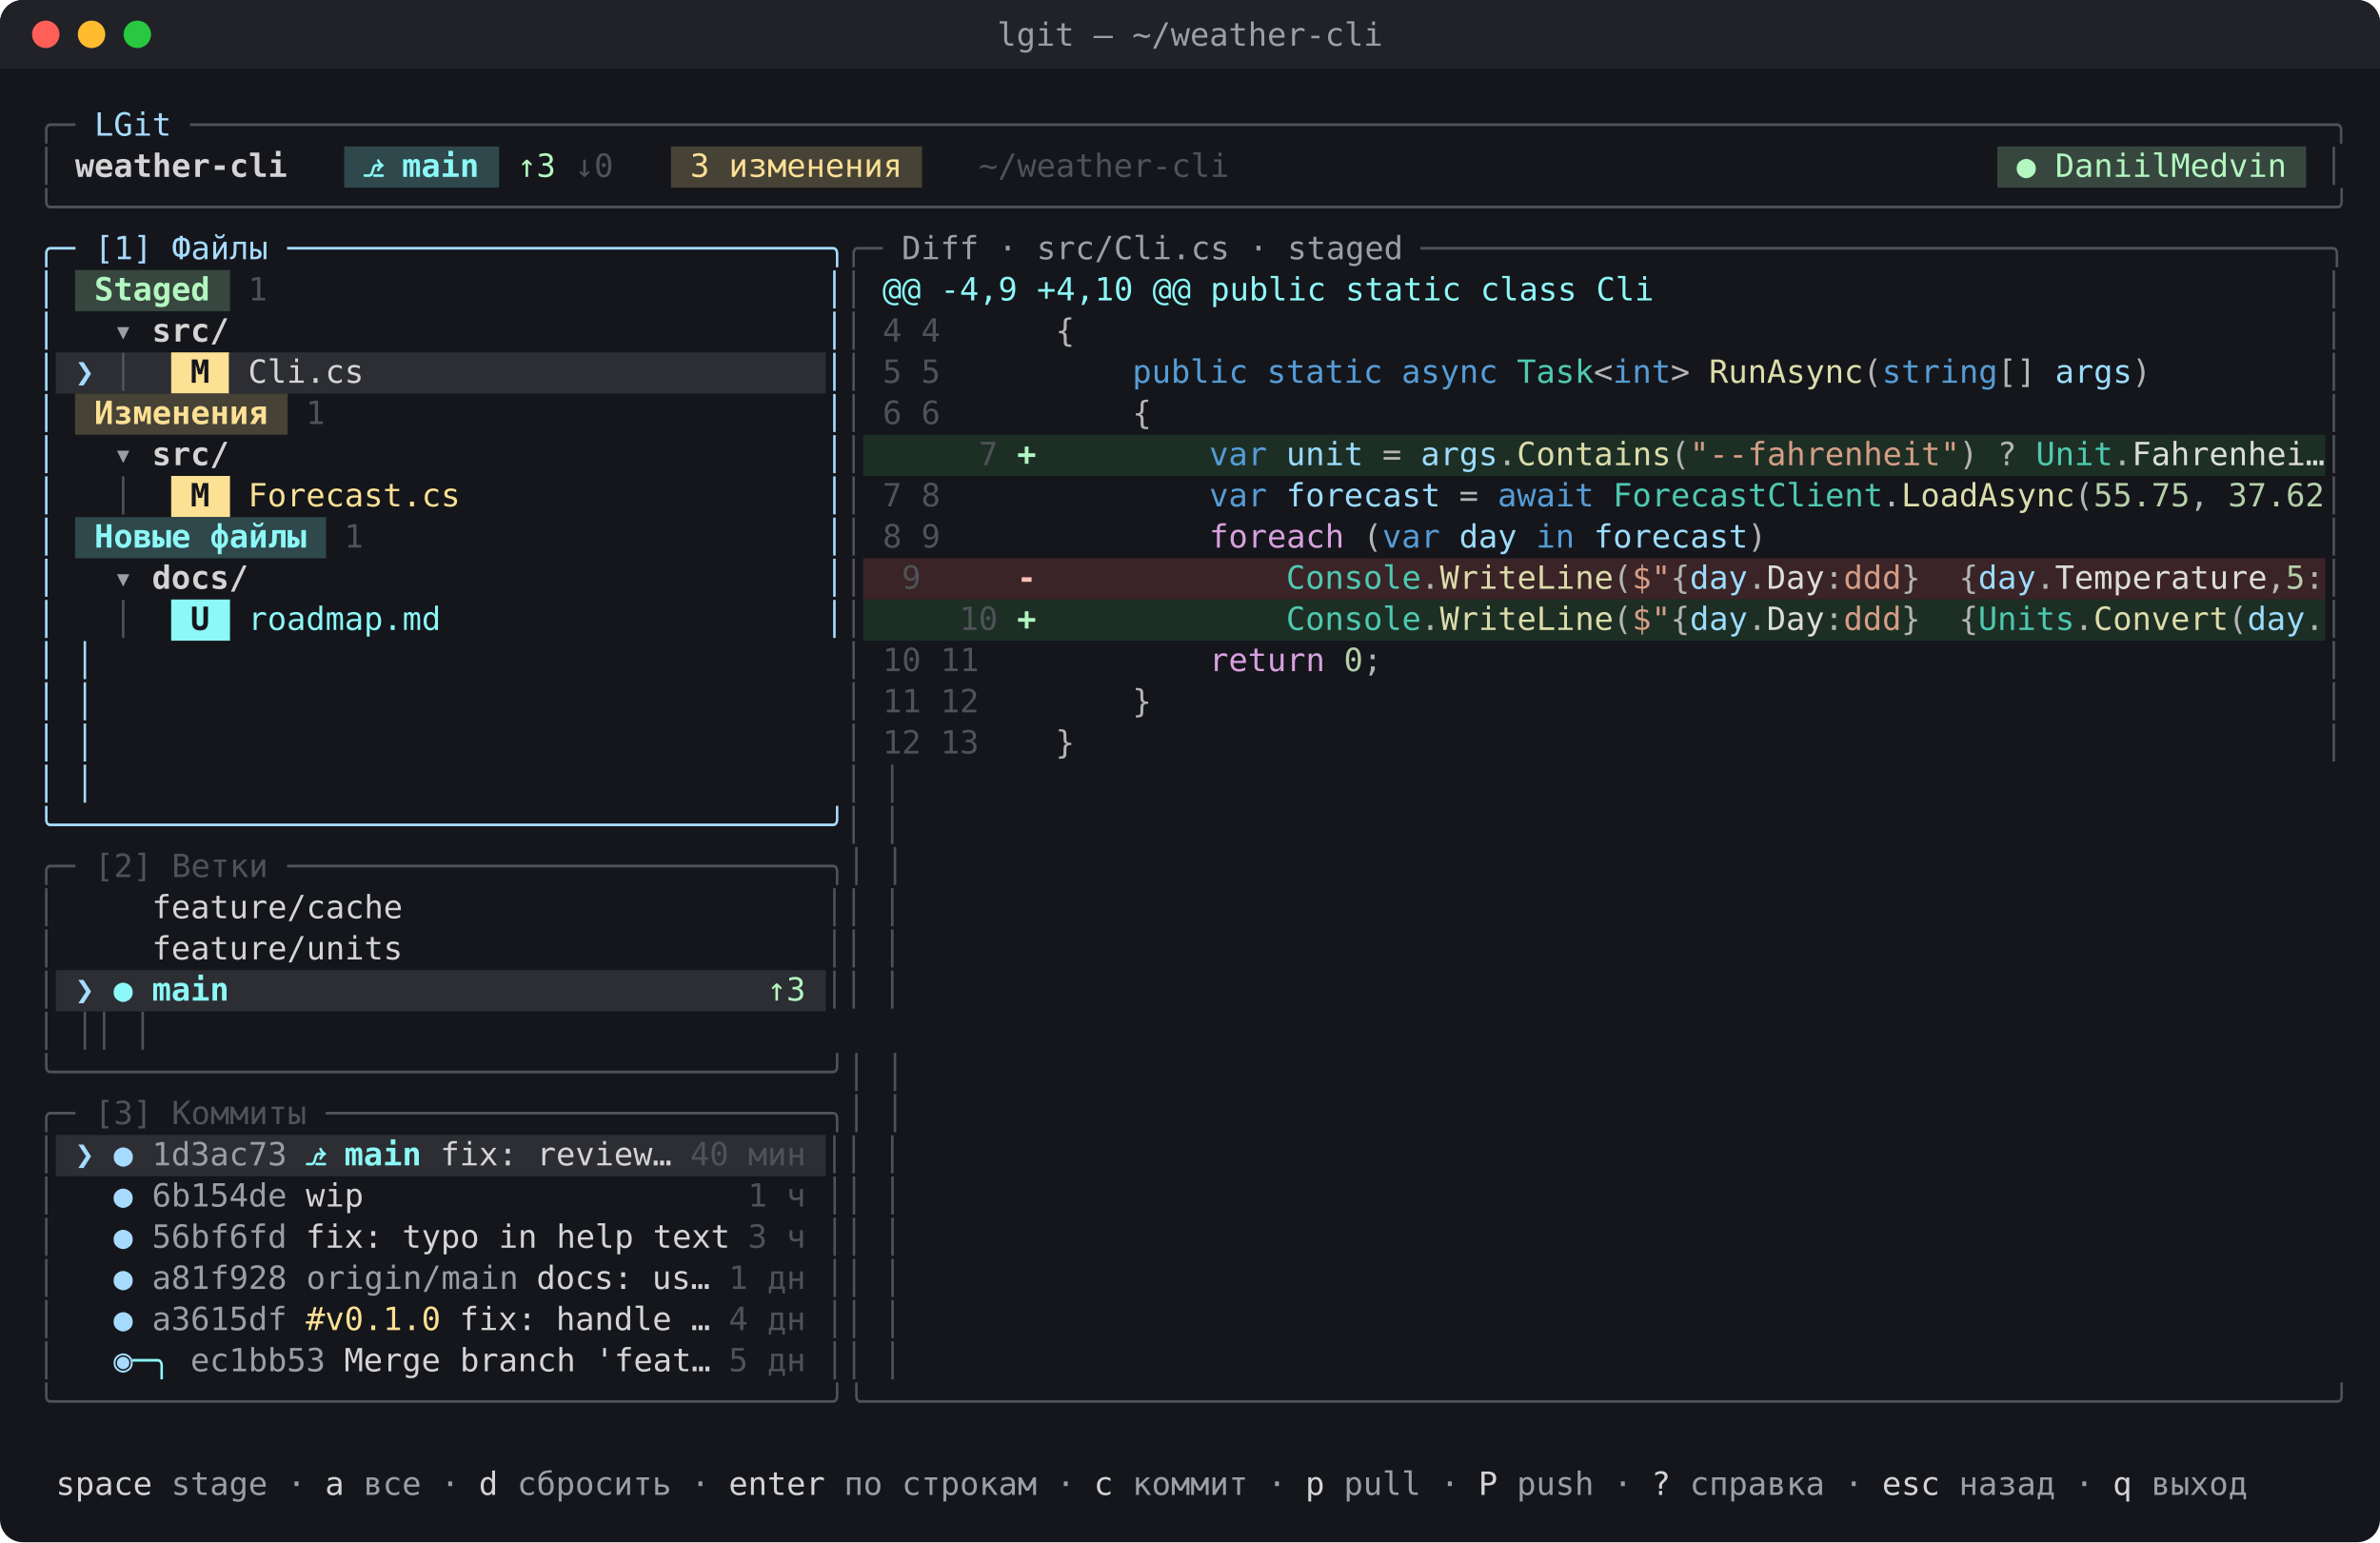
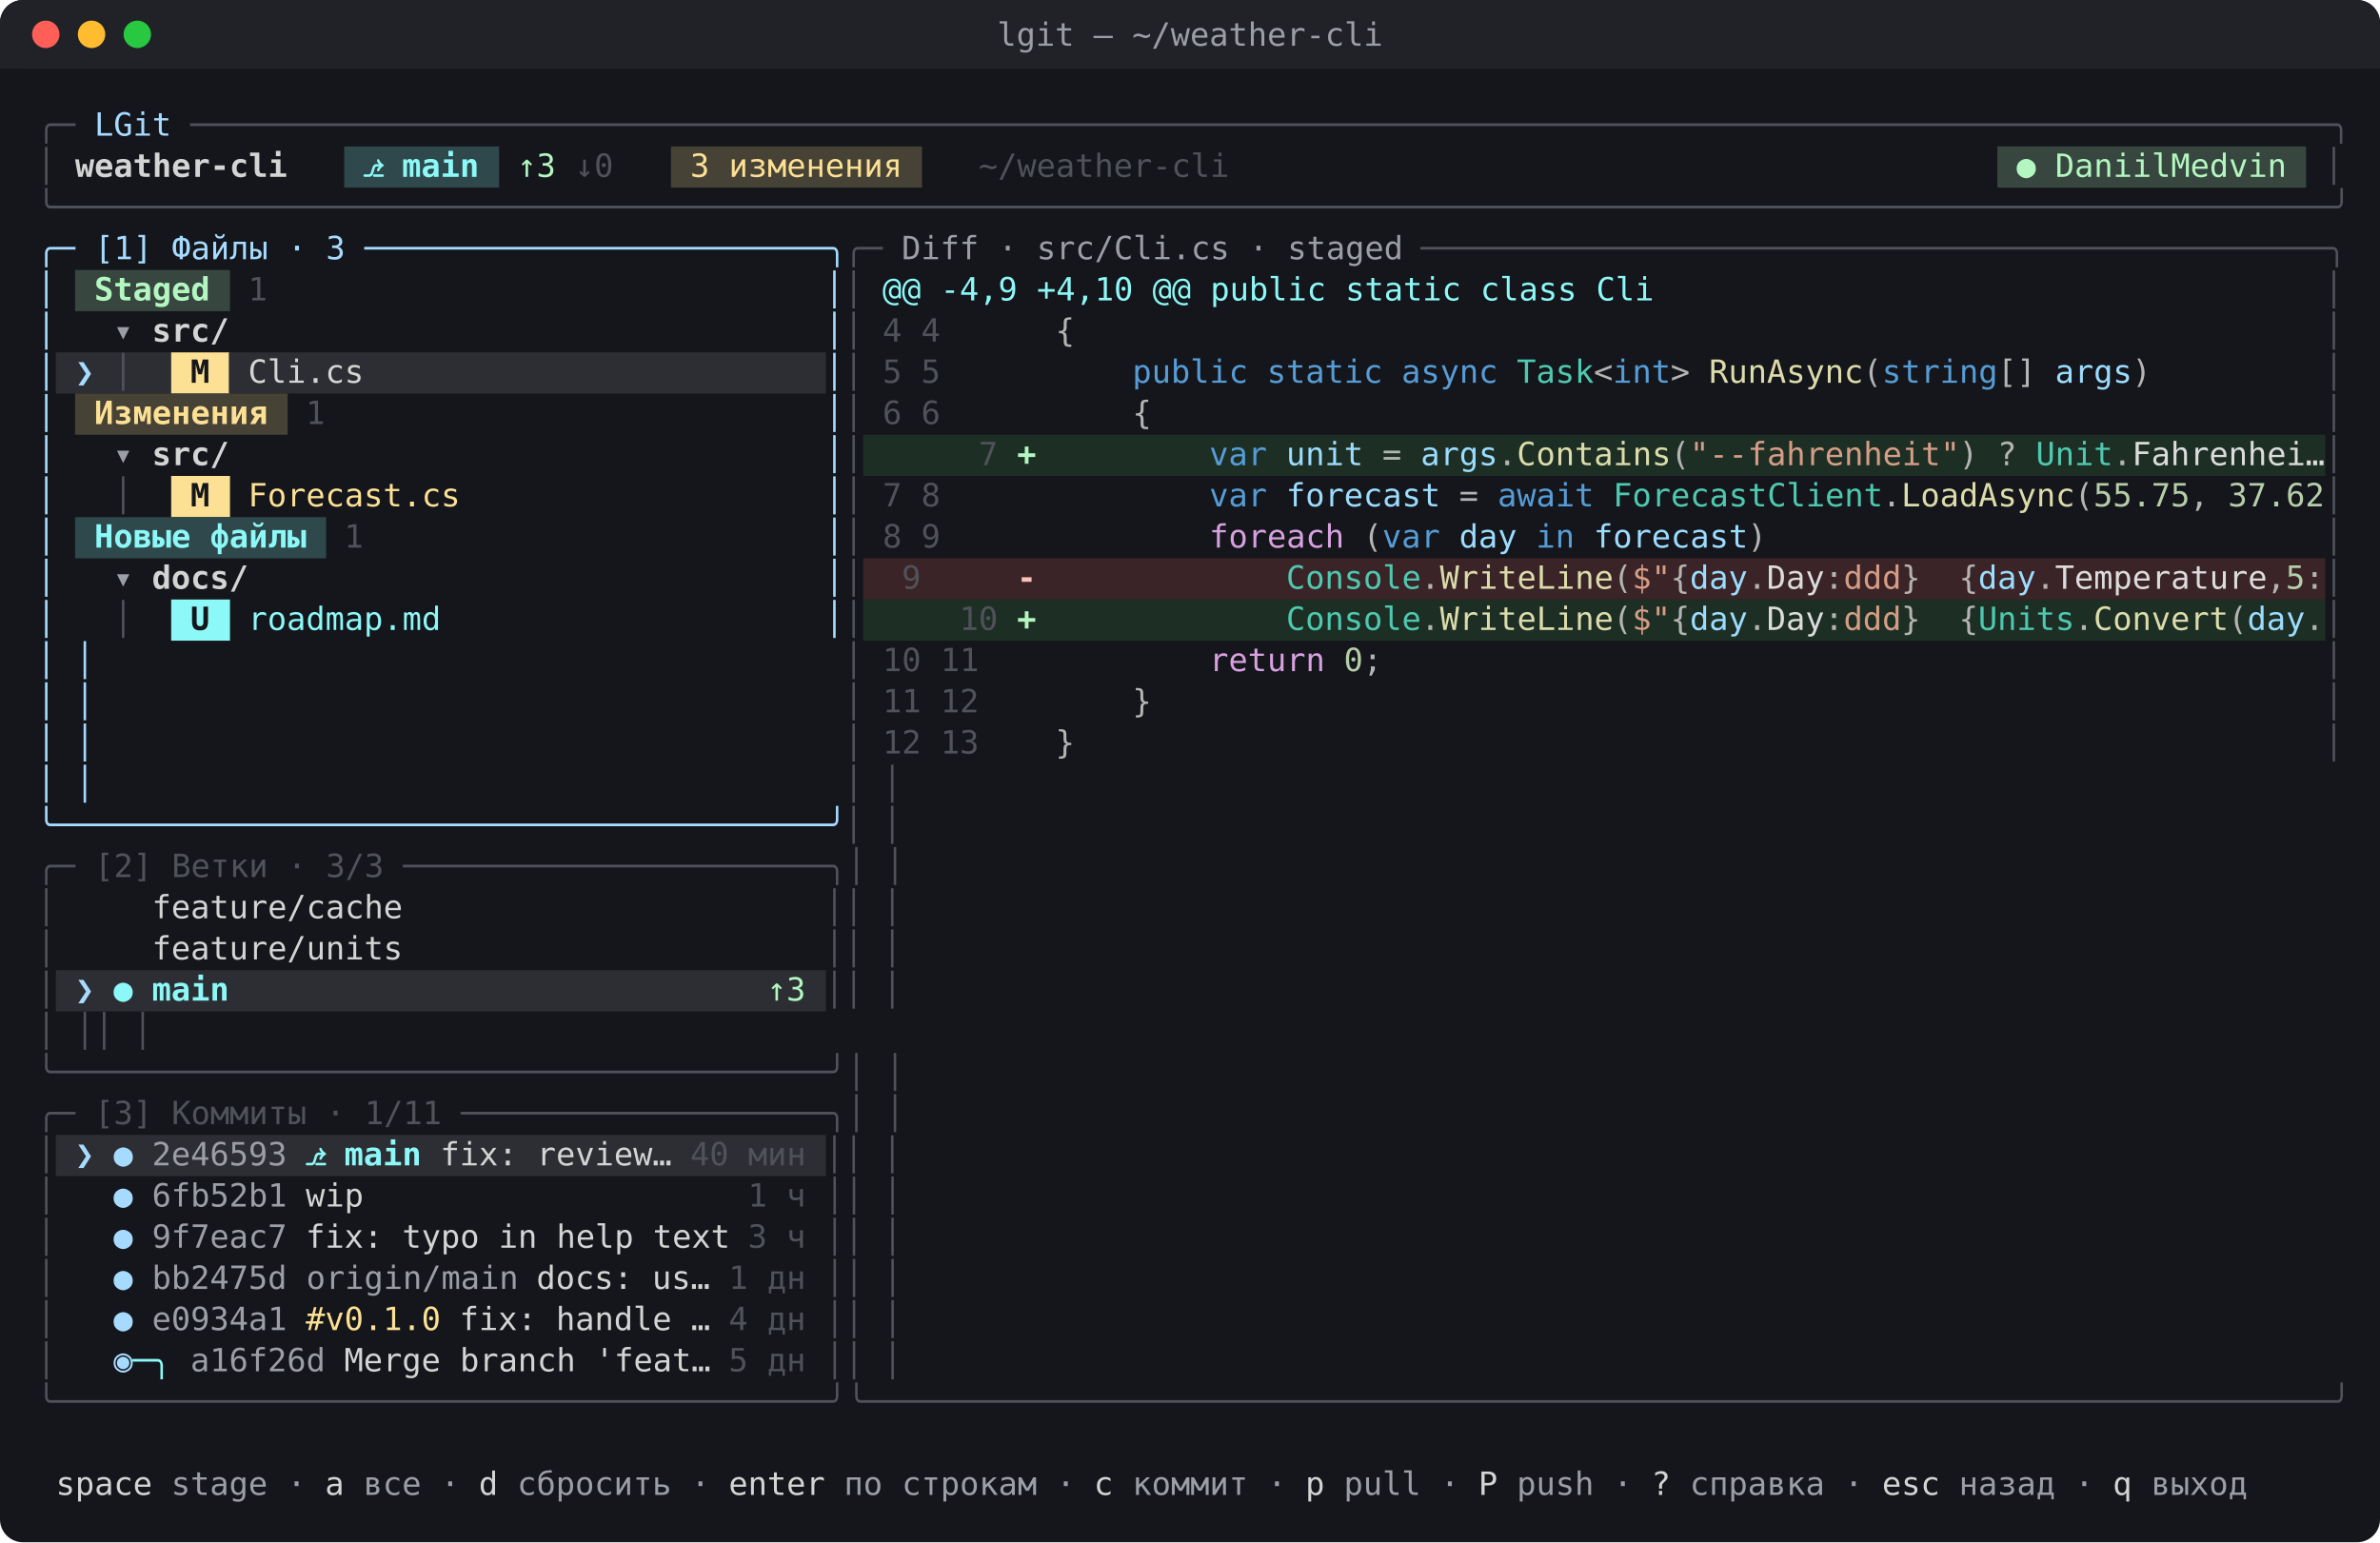
<svg xmlns="http://www.w3.org/2000/svg" width="1040" height="674" viewBox="0 0 1040 674">
  <style>text{font-family:"JetBrains Mono","Cascadia Mono","SF Mono",Menlo,Consolas,"DejaVu Sans Mono",monospace;font-size:14px;white-space:pre}</style>
  <rect width="100%" height="100%" rx="10" fill="#14161B" />
  <rect width="100%" height="30" rx="10" fill="#202227" />
  <rect y="20" width="100%" height="10" fill="#202227" />
  <circle cx="20" cy="15" r="6" fill="#FF5F57" />
  <circle cx="40" cy="15" r="6" fill="#FEBC2E" />
  <circle cx="60" cy="15" r="6" fill="#28C840" />
  <text x="520" y="20" fill="#9B9EA4" text-anchor="middle">lgit — ~/weather-cli</text>
  <text x="16.0" y="59.3" fill="#4F5258" textLength="16.8" lengthAdjust="spacingAndGlyphs">╭─</text>
  <text x="41.2" y="59.3" fill="#A6DBFF" textLength="33.6" lengthAdjust="spacingAndGlyphs">LGit</text>
  <text x="83.2" y="59.3" fill="#4F5258" textLength="940.8" lengthAdjust="spacingAndGlyphs">───────────────────────────────────────────────────────────────────────────────────────────────────────────────╮</text>
  <rect x="150.4" y="64" width="67.7" height="18" fill="#2E484B" />
  <rect x="293.2" y="64" width="109.7" height="18" fill="#474236" />
  <rect x="872.8" y="64" width="134.9" height="18" fill="#37473F" />
  <text x="16.0" y="77.3" fill="#4F5258" textLength="8.4" lengthAdjust="spacingAndGlyphs">│</text>
  <text x="32.8" y="77.3" fill="#D4D4D4" textLength="92.4" lengthAdjust="spacingAndGlyphs" font-weight="bold">weather-cli</text>
  <text x="158.8" y="77.3" fill="#8CF8F7" textLength="50.4" lengthAdjust="spacingAndGlyphs" font-weight="bold">⎇ main</text>
  <text x="226.0" y="77.3" fill="#B3F6C0" textLength="16.8" lengthAdjust="spacingAndGlyphs">↑3</text>
  <text x="251.2" y="77.3" fill="#4F5258" textLength="16.8" lengthAdjust="spacingAndGlyphs">↓0</text>
  <text x="301.6" y="77.3" fill="#FCE094" textLength="92.4" lengthAdjust="spacingAndGlyphs">3 изменения</text>
  <text x="427.6" y="77.3" fill="#4F5258" textLength="109.2" lengthAdjust="spacingAndGlyphs">~/weather-cli</text>
  <text x="881.2" y="77.3" fill="#B3F6C0" textLength="117.6" lengthAdjust="spacingAndGlyphs">● DaniilMedvin</text>
  <text x="1015.6" y="77.3" fill="#4F5258" textLength="8.4" lengthAdjust="spacingAndGlyphs">│</text>
  <text x="16.0" y="95.3" fill="#4F5258" textLength="1008.0" lengthAdjust="spacingAndGlyphs">╰──────────────────────────────────────────────────────────────────────────────────────────────────────────────────────╯</text>
-   <text x="16.0" y="113.3" fill="#A6DBFF" textLength="352.8" lengthAdjust="spacingAndGlyphs">╭─ [1] Файлы ────────────────────────────╮</text>
+   <text x="16.0" y="113.3" fill="#A6DBFF" textLength="352.8" lengthAdjust="spacingAndGlyphs">╭─ [1] Файлы · 3 ────────────────────────╮</text>
  <text x="368.8" y="113.3" fill="#4F5258" textLength="16.8" lengthAdjust="spacingAndGlyphs">╭─</text>
  <text x="394.0" y="113.3" fill="#9B9EA4" textLength="218.4" lengthAdjust="spacingAndGlyphs">Diff · src/Cli.cs · staged</text>
  <text x="620.8" y="113.3" fill="#4F5258" textLength="403.2" lengthAdjust="spacingAndGlyphs">───────────────────────────────────────────────╮</text>
  <rect x="32.8" y="118" width="67.7" height="18" fill="#37473F" />
  <text x="16.0" y="131.3" fill="#A6DBFF" textLength="8.4" lengthAdjust="spacingAndGlyphs">│</text>
  <text x="41.2" y="131.3" fill="#B3F6C0" textLength="50.4" lengthAdjust="spacingAndGlyphs" font-weight="bold">Staged</text>
  <text x="108.4" y="131.3" fill="#4F5258" textLength="8.4" lengthAdjust="spacingAndGlyphs">1</text>
  <text x="360.4" y="131.3" fill="#A6DBFF" textLength="8.4" lengthAdjust="spacingAndGlyphs">│</text>
  <text x="368.8" y="131.3" fill="#4F5258" textLength="8.4" lengthAdjust="spacingAndGlyphs">│</text>
  <text x="385.6" y="131.3" fill="#8CF8F7" textLength="336.0" lengthAdjust="spacingAndGlyphs">@@ -4,9 +4,10 @@ public static class Cli</text>
  <text x="1015.6" y="131.3" fill="#4F5258" textLength="8.4" lengthAdjust="spacingAndGlyphs">│</text>
  <text x="16.0" y="149.3" fill="#A6DBFF" textLength="8.4" lengthAdjust="spacingAndGlyphs">│</text>
  <text x="49.6" y="149.3" fill="#9B9EA4" textLength="8.4" lengthAdjust="spacingAndGlyphs">▾</text>
  <text x="66.4" y="149.3" fill="#D4D4D4" textLength="33.6" lengthAdjust="spacingAndGlyphs" font-weight="bold">src/</text>
  <text x="360.4" y="149.3" fill="#A6DBFF" textLength="8.4" lengthAdjust="spacingAndGlyphs">│</text>
  <text x="368.8" y="149.3" fill="#4F5258" textLength="67.2" lengthAdjust="spacingAndGlyphs">│  4   4</text>
  <text x="461.2" y="149.3" fill="#B4B4B4" textLength="8.4" lengthAdjust="spacingAndGlyphs">{</text>
  <text x="1015.6" y="149.3" fill="#4F5258" textLength="8.4" lengthAdjust="spacingAndGlyphs">│</text>
  <rect x="24.4" y="154" width="50.9" height="18" fill="#2C2E33" />
  <rect x="74.8" y="154" width="25.7" height="18" fill="#FCE094" />
  <rect x="100.0" y="154" width="260.9" height="18" fill="#2C2E33" />
  <text x="16.0" y="167.3" fill="#A6DBFF" textLength="8.4" lengthAdjust="spacingAndGlyphs">│</text>
  <text x="32.8" y="167.3" fill="#A6DBFF" textLength="8.4" lengthAdjust="spacingAndGlyphs" font-weight="bold">❯</text>
  <text x="49.6" y="167.3" fill="#4F5258" textLength="8.4" lengthAdjust="spacingAndGlyphs">│</text>
  <text x="83.2" y="167.3" fill="#14161B" textLength="8.4" lengthAdjust="spacingAndGlyphs" font-weight="bold">M</text>
  <text x="108.4" y="167.3" fill="#D4D4D4" textLength="50.4" lengthAdjust="spacingAndGlyphs">Cli.cs</text>
  <text x="360.4" y="167.3" fill="#A6DBFF" textLength="8.4" lengthAdjust="spacingAndGlyphs">│</text>
  <text x="368.8" y="167.3" fill="#4F5258" textLength="67.2" lengthAdjust="spacingAndGlyphs">│  5   5</text>
  <text x="494.8" y="167.3" fill="#569CD6" textLength="50.4" lengthAdjust="spacingAndGlyphs">public</text>
  <text x="553.6" y="167.3" fill="#569CD6" textLength="50.4" lengthAdjust="spacingAndGlyphs">static</text>
  <text x="612.4" y="167.3" fill="#569CD6" textLength="42.0" lengthAdjust="spacingAndGlyphs">async</text>
  <text x="662.8" y="167.3" fill="#4EC9B0" textLength="33.6" lengthAdjust="spacingAndGlyphs">Task</text>
  <text x="696.4" y="167.3" fill="#B4B4B4" textLength="8.4" lengthAdjust="spacingAndGlyphs">&lt;</text>
  <text x="704.8" y="167.3" fill="#569CD6" textLength="25.2" lengthAdjust="spacingAndGlyphs">int</text>
  <text x="730.0" y="167.3" fill="#B4B4B4" textLength="8.4" lengthAdjust="spacingAndGlyphs">&gt;</text>
  <text x="746.8" y="167.3" fill="#DCDCAA" textLength="67.2" lengthAdjust="spacingAndGlyphs">RunAsync</text>
  <text x="814.0" y="167.3" fill="#B4B4B4" textLength="8.4" lengthAdjust="spacingAndGlyphs">(</text>
  <text x="822.4" y="167.3" fill="#569CD6" textLength="50.4" lengthAdjust="spacingAndGlyphs">string</text>
  <text x="872.8" y="167.3" fill="#B4B4B4" textLength="16.8" lengthAdjust="spacingAndGlyphs">[]</text>
  <text x="898.0" y="167.3" fill="#9CDCFE" textLength="33.6" lengthAdjust="spacingAndGlyphs">args</text>
  <text x="931.6" y="167.3" fill="#B4B4B4" textLength="8.4" lengthAdjust="spacingAndGlyphs">)</text>
  <text x="1015.6" y="167.3" fill="#4F5258" textLength="8.4" lengthAdjust="spacingAndGlyphs">│</text>
  <rect x="32.8" y="172" width="92.9" height="18" fill="#474236" />
  <text x="16.0" y="185.3" fill="#A6DBFF" textLength="8.4" lengthAdjust="spacingAndGlyphs">│</text>
  <text x="41.2" y="185.3" fill="#FCE094" textLength="75.6" lengthAdjust="spacingAndGlyphs" font-weight="bold">Изменения</text>
  <text x="133.6" y="185.3" fill="#4F5258" textLength="8.4" lengthAdjust="spacingAndGlyphs">1</text>
  <text x="360.4" y="185.3" fill="#A6DBFF" textLength="8.4" lengthAdjust="spacingAndGlyphs">│</text>
  <text x="368.8" y="185.3" fill="#4F5258" textLength="67.2" lengthAdjust="spacingAndGlyphs">│  6   6</text>
  <text x="494.8" y="185.3" fill="#B4B4B4" textLength="8.4" lengthAdjust="spacingAndGlyphs">{</text>
  <text x="1015.6" y="185.3" fill="#4F5258" textLength="8.4" lengthAdjust="spacingAndGlyphs">│</text>
  <rect x="377.2" y="190" width="638.9" height="18" fill="#1D2F25" />
  <text x="16.0" y="203.3" fill="#A6DBFF" textLength="8.4" lengthAdjust="spacingAndGlyphs">│</text>
  <text x="49.6" y="203.3" fill="#9B9EA4" textLength="8.4" lengthAdjust="spacingAndGlyphs">▾</text>
  <text x="66.4" y="203.3" fill="#D4D4D4" textLength="33.6" lengthAdjust="spacingAndGlyphs" font-weight="bold">src/</text>
  <text x="360.4" y="203.3" fill="#A6DBFF" textLength="8.4" lengthAdjust="spacingAndGlyphs">│</text>
  <text x="368.8" y="203.3" fill="#4F5258" textLength="8.4" lengthAdjust="spacingAndGlyphs">│</text>
  <text x="427.6" y="203.3" fill="#4F5258" textLength="8.4" lengthAdjust="spacingAndGlyphs">7</text>
  <text x="444.4" y="203.3" fill="#B3F6C0" textLength="8.4" lengthAdjust="spacingAndGlyphs" font-weight="bold">+</text>
  <text x="528.4" y="203.3" fill="#569CD6" textLength="25.2" lengthAdjust="spacingAndGlyphs">var</text>
  <text x="562.0" y="203.3" fill="#9CDCFE" textLength="33.6" lengthAdjust="spacingAndGlyphs">unit</text>
  <text x="604.0" y="203.3" fill="#B4B4B4" textLength="8.4" lengthAdjust="spacingAndGlyphs">=</text>
  <text x="620.8" y="203.3" fill="#9CDCFE" textLength="33.6" lengthAdjust="spacingAndGlyphs">args</text>
  <text x="654.4" y="203.3" fill="#B4B4B4" textLength="8.4" lengthAdjust="spacingAndGlyphs">.</text>
  <text x="662.8" y="203.3" fill="#DCDCAA" textLength="67.2" lengthAdjust="spacingAndGlyphs">Contains</text>
  <text x="730.0" y="203.3" fill="#B4B4B4" textLength="8.4" lengthAdjust="spacingAndGlyphs">(</text>
  <text x="738.4" y="203.3" fill="#D69D85" textLength="117.6" lengthAdjust="spacingAndGlyphs">"--fahrenheit"</text>
  <text x="856.0" y="203.3" fill="#B4B4B4" textLength="8.4" lengthAdjust="spacingAndGlyphs">)</text>
  <text x="872.8" y="203.3" fill="#B4B4B4" textLength="8.4" lengthAdjust="spacingAndGlyphs">?</text>
  <text x="889.6" y="203.3" fill="#4EC9B0" textLength="33.6" lengthAdjust="spacingAndGlyphs">Unit</text>
  <text x="923.2" y="203.3" fill="#B4B4B4" textLength="8.4" lengthAdjust="spacingAndGlyphs">.</text>
  <text x="931.6" y="203.3" fill="#DCDCDC" textLength="84.0" lengthAdjust="spacingAndGlyphs">Fahrenhei…</text>
  <text x="1015.6" y="203.3" fill="#4F5258" textLength="8.4" lengthAdjust="spacingAndGlyphs">│</text>
  <rect x="74.8" y="208" width="25.7" height="18" fill="#FCE094" />
  <text x="16.0" y="221.3" fill="#A6DBFF" textLength="8.4" lengthAdjust="spacingAndGlyphs">│</text>
  <text x="49.6" y="221.3" fill="#4F5258" textLength="8.4" lengthAdjust="spacingAndGlyphs">│</text>
  <text x="83.2" y="221.3" fill="#14161B" textLength="8.4" lengthAdjust="spacingAndGlyphs" font-weight="bold">M</text>
  <text x="108.4" y="221.3" fill="#FCE094" textLength="92.4" lengthAdjust="spacingAndGlyphs">Forecast.cs</text>
  <text x="360.4" y="221.3" fill="#A6DBFF" textLength="8.4" lengthAdjust="spacingAndGlyphs">│</text>
  <text x="368.8" y="221.3" fill="#4F5258" textLength="67.2" lengthAdjust="spacingAndGlyphs">│  7   8</text>
  <text x="528.4" y="221.3" fill="#569CD6" textLength="25.2" lengthAdjust="spacingAndGlyphs">var</text>
  <text x="562.0" y="221.3" fill="#9CDCFE" textLength="67.2" lengthAdjust="spacingAndGlyphs">forecast</text>
  <text x="637.6" y="221.3" fill="#B4B4B4" textLength="8.4" lengthAdjust="spacingAndGlyphs">=</text>
  <text x="654.4" y="221.3" fill="#569CD6" textLength="42.0" lengthAdjust="spacingAndGlyphs">await</text>
  <text x="704.8" y="221.3" fill="#4EC9B0" textLength="117.6" lengthAdjust="spacingAndGlyphs">ForecastClient</text>
  <text x="822.4" y="221.3" fill="#B4B4B4" textLength="8.4" lengthAdjust="spacingAndGlyphs">.</text>
  <text x="830.8" y="221.3" fill="#DCDCAA" textLength="75.6" lengthAdjust="spacingAndGlyphs">LoadAsync</text>
  <text x="906.4" y="221.3" fill="#B4B4B4" textLength="8.4" lengthAdjust="spacingAndGlyphs">(</text>
  <text x="914.8" y="221.3" fill="#B5CEA8" textLength="42.0" lengthAdjust="spacingAndGlyphs">55.75</text>
  <text x="956.8" y="221.3" fill="#B4B4B4" textLength="8.4" lengthAdjust="spacingAndGlyphs">,</text>
  <text x="973.6" y="221.3" fill="#B5CEA8" textLength="42.0" lengthAdjust="spacingAndGlyphs">37.62</text>
  <text x="1015.6" y="221.3" fill="#4F5258" textLength="8.4" lengthAdjust="spacingAndGlyphs">│</text>
  <rect x="32.8" y="226" width="109.7" height="18" fill="#2E484B" />
  <text x="16.0" y="239.3" fill="#A6DBFF" textLength="8.4" lengthAdjust="spacingAndGlyphs">│</text>
  <text x="41.2" y="239.3" fill="#8CF8F7" textLength="92.4" lengthAdjust="spacingAndGlyphs" font-weight="bold">Новые файлы</text>
  <text x="150.4" y="239.3" fill="#4F5258" textLength="8.4" lengthAdjust="spacingAndGlyphs">1</text>
  <text x="360.4" y="239.3" fill="#A6DBFF" textLength="8.4" lengthAdjust="spacingAndGlyphs">│</text>
  <text x="368.8" y="239.3" fill="#4F5258" textLength="67.2" lengthAdjust="spacingAndGlyphs">│  8   9</text>
  <text x="528.4" y="239.3" fill="#D8A0DF" textLength="58.8" lengthAdjust="spacingAndGlyphs">foreach</text>
  <text x="595.6" y="239.3" fill="#B4B4B4" textLength="8.4" lengthAdjust="spacingAndGlyphs">(</text>
  <text x="604.0" y="239.3" fill="#569CD6" textLength="25.2" lengthAdjust="spacingAndGlyphs">var</text>
  <text x="637.6" y="239.3" fill="#9CDCFE" textLength="25.2" lengthAdjust="spacingAndGlyphs">day</text>
  <text x="671.2" y="239.3" fill="#569CD6" textLength="16.8" lengthAdjust="spacingAndGlyphs">in</text>
  <text x="696.4" y="239.3" fill="#9CDCFE" textLength="67.2" lengthAdjust="spacingAndGlyphs">forecast</text>
  <text x="763.6" y="239.3" fill="#B4B4B4" textLength="8.4" lengthAdjust="spacingAndGlyphs">)</text>
  <text x="1015.6" y="239.3" fill="#4F5258" textLength="8.4" lengthAdjust="spacingAndGlyphs">│</text>
  <rect x="377.2" y="244" width="638.9" height="18" fill="#3A2427" />
  <text x="16.0" y="257.3" fill="#A6DBFF" textLength="8.4" lengthAdjust="spacingAndGlyphs">│</text>
  <text x="49.6" y="257.3" fill="#9B9EA4" textLength="8.4" lengthAdjust="spacingAndGlyphs">▾</text>
  <text x="66.4" y="257.3" fill="#D4D4D4" textLength="42.0" lengthAdjust="spacingAndGlyphs" font-weight="bold">docs/</text>
  <text x="360.4" y="257.3" fill="#A6DBFF" textLength="8.4" lengthAdjust="spacingAndGlyphs">│</text>
  <text x="368.8" y="257.3" fill="#4F5258" textLength="8.4" lengthAdjust="spacingAndGlyphs">│</text>
  <text x="394.0" y="257.3" fill="#4F5258" textLength="8.4" lengthAdjust="spacingAndGlyphs">9</text>
  <text x="444.4" y="257.3" fill="#FFC0B9" textLength="8.4" lengthAdjust="spacingAndGlyphs" font-weight="bold">-</text>
  <text x="562.0" y="257.3" fill="#4EC9B0" textLength="58.8" lengthAdjust="spacingAndGlyphs">Console</text>
  <text x="620.8" y="257.3" fill="#B4B4B4" textLength="8.4" lengthAdjust="spacingAndGlyphs">.</text>
  <text x="629.2" y="257.3" fill="#DCDCAA" textLength="75.6" lengthAdjust="spacingAndGlyphs">WriteLine</text>
  <text x="704.8" y="257.3" fill="#B4B4B4" textLength="8.4" lengthAdjust="spacingAndGlyphs">(</text>
  <text x="713.2" y="257.3" fill="#D69D85" textLength="16.8" lengthAdjust="spacingAndGlyphs">$"</text>
  <text x="730.0" y="257.3" fill="#B4B4B4" textLength="8.4" lengthAdjust="spacingAndGlyphs">{</text>
  <text x="738.4" y="257.3" fill="#9CDCFE" textLength="25.2" lengthAdjust="spacingAndGlyphs">day</text>
  <text x="763.6" y="257.3" fill="#B4B4B4" textLength="8.4" lengthAdjust="spacingAndGlyphs">.</text>
  <text x="772.0" y="257.3" fill="#DCDCDC" textLength="25.2" lengthAdjust="spacingAndGlyphs">Day</text>
  <text x="797.2" y="257.3" fill="#B4B4B4" textLength="8.4" lengthAdjust="spacingAndGlyphs">:</text>
  <text x="805.6" y="257.3" fill="#D69D85" textLength="25.2" lengthAdjust="spacingAndGlyphs">ddd</text>
  <text x="830.8" y="257.3" fill="#B4B4B4" textLength="8.4" lengthAdjust="spacingAndGlyphs">}</text>
  <text x="856.0" y="257.3" fill="#B4B4B4" textLength="8.4" lengthAdjust="spacingAndGlyphs">{</text>
  <text x="864.4" y="257.3" fill="#9CDCFE" textLength="25.2" lengthAdjust="spacingAndGlyphs">day</text>
  <text x="889.6" y="257.3" fill="#B4B4B4" textLength="8.4" lengthAdjust="spacingAndGlyphs">.</text>
  <text x="898.0" y="257.3" fill="#DCDCDC" textLength="92.4" lengthAdjust="spacingAndGlyphs">Temperature</text>
  <text x="990.4" y="257.3" fill="#B4B4B4" textLength="8.4" lengthAdjust="spacingAndGlyphs">,</text>
  <text x="998.8" y="257.3" fill="#B5CEA8" textLength="8.4" lengthAdjust="spacingAndGlyphs">5</text>
  <text x="1007.2" y="257.3" fill="#B4B4B4" textLength="8.4" lengthAdjust="spacingAndGlyphs">:</text>
  <text x="1015.6" y="257.3" fill="#4F5258" textLength="8.4" lengthAdjust="spacingAndGlyphs">│</text>
  <rect x="74.8" y="262" width="25.7" height="18" fill="#8CF8F7" />
  <rect x="377.2" y="262" width="638.9" height="18" fill="#1D2F25" />
  <text x="16.0" y="275.3" fill="#A6DBFF" textLength="8.4" lengthAdjust="spacingAndGlyphs">│</text>
  <text x="49.6" y="275.3" fill="#4F5258" textLength="8.4" lengthAdjust="spacingAndGlyphs">│</text>
  <text x="83.2" y="275.3" fill="#14161B" textLength="8.4" lengthAdjust="spacingAndGlyphs" font-weight="bold">U</text>
  <text x="108.4" y="275.3" fill="#8CF8F7" textLength="84.0" lengthAdjust="spacingAndGlyphs">roadmap.md</text>
  <text x="360.4" y="275.3" fill="#A6DBFF" textLength="8.4" lengthAdjust="spacingAndGlyphs">│</text>
  <text x="368.8" y="275.3" fill="#4F5258" textLength="8.4" lengthAdjust="spacingAndGlyphs">│</text>
  <text x="419.2" y="275.3" fill="#4F5258" textLength="16.8" lengthAdjust="spacingAndGlyphs">10</text>
  <text x="444.4" y="275.3" fill="#B3F6C0" textLength="8.4" lengthAdjust="spacingAndGlyphs" font-weight="bold">+</text>
  <text x="562.0" y="275.3" fill="#4EC9B0" textLength="58.8" lengthAdjust="spacingAndGlyphs">Console</text>
  <text x="620.8" y="275.3" fill="#B4B4B4" textLength="8.4" lengthAdjust="spacingAndGlyphs">.</text>
  <text x="629.2" y="275.3" fill="#DCDCAA" textLength="75.6" lengthAdjust="spacingAndGlyphs">WriteLine</text>
  <text x="704.8" y="275.3" fill="#B4B4B4" textLength="8.4" lengthAdjust="spacingAndGlyphs">(</text>
  <text x="713.2" y="275.3" fill="#D69D85" textLength="16.8" lengthAdjust="spacingAndGlyphs">$"</text>
  <text x="730.0" y="275.3" fill="#B4B4B4" textLength="8.4" lengthAdjust="spacingAndGlyphs">{</text>
  <text x="738.4" y="275.3" fill="#9CDCFE" textLength="25.2" lengthAdjust="spacingAndGlyphs">day</text>
  <text x="763.6" y="275.3" fill="#B4B4B4" textLength="8.4" lengthAdjust="spacingAndGlyphs">.</text>
  <text x="772.0" y="275.3" fill="#DCDCDC" textLength="25.2" lengthAdjust="spacingAndGlyphs">Day</text>
  <text x="797.2" y="275.3" fill="#B4B4B4" textLength="8.4" lengthAdjust="spacingAndGlyphs">:</text>
  <text x="805.6" y="275.3" fill="#D69D85" textLength="25.2" lengthAdjust="spacingAndGlyphs">ddd</text>
  <text x="830.8" y="275.3" fill="#B4B4B4" textLength="8.4" lengthAdjust="spacingAndGlyphs">}</text>
  <text x="856.0" y="275.3" fill="#B4B4B4" textLength="8.4" lengthAdjust="spacingAndGlyphs">{</text>
  <text x="864.4" y="275.3" fill="#4EC9B0" textLength="42.0" lengthAdjust="spacingAndGlyphs">Units</text>
  <text x="906.4" y="275.3" fill="#B4B4B4" textLength="8.4" lengthAdjust="spacingAndGlyphs">.</text>
  <text x="914.8" y="275.3" fill="#DCDCAA" textLength="58.8" lengthAdjust="spacingAndGlyphs">Convert</text>
  <text x="973.6" y="275.3" fill="#B4B4B4" textLength="8.4" lengthAdjust="spacingAndGlyphs">(</text>
  <text x="982.0" y="275.3" fill="#9CDCFE" textLength="25.2" lengthAdjust="spacingAndGlyphs">day</text>
  <text x="1007.2" y="275.3" fill="#B4B4B4" textLength="8.4" lengthAdjust="spacingAndGlyphs">.</text>
  <text x="1015.6" y="275.3" fill="#4F5258" textLength="8.4" lengthAdjust="spacingAndGlyphs">│</text>
  <text x="16.0" y="293.3" fill="#A6DBFF" textLength="352.8" lengthAdjust="spacingAndGlyphs">│                                        │</text>
  <text x="368.8" y="293.3" fill="#4F5258" textLength="67.2" lengthAdjust="spacingAndGlyphs">│ 10  11</text>
  <text x="528.4" y="293.3" fill="#D8A0DF" textLength="50.4" lengthAdjust="spacingAndGlyphs">return</text>
  <text x="587.2" y="293.3" fill="#B5CEA8" textLength="8.4" lengthAdjust="spacingAndGlyphs">0</text>
  <text x="595.6" y="293.3" fill="#B4B4B4" textLength="8.4" lengthAdjust="spacingAndGlyphs">;</text>
  <text x="1015.6" y="293.3" fill="#4F5258" textLength="8.4" lengthAdjust="spacingAndGlyphs">│</text>
  <text x="16.0" y="311.3" fill="#A6DBFF" textLength="352.8" lengthAdjust="spacingAndGlyphs">│                                        │</text>
  <text x="368.8" y="311.3" fill="#4F5258" textLength="67.2" lengthAdjust="spacingAndGlyphs">│ 11  12</text>
  <text x="494.8" y="311.3" fill="#B4B4B4" textLength="8.4" lengthAdjust="spacingAndGlyphs">}</text>
  <text x="1015.6" y="311.3" fill="#4F5258" textLength="8.4" lengthAdjust="spacingAndGlyphs">│</text>
  <text x="16.0" y="329.3" fill="#A6DBFF" textLength="352.8" lengthAdjust="spacingAndGlyphs">│                                        │</text>
  <text x="368.8" y="329.3" fill="#4F5258" textLength="67.2" lengthAdjust="spacingAndGlyphs">│ 12  13</text>
  <text x="461.2" y="329.3" fill="#B4B4B4" textLength="8.4" lengthAdjust="spacingAndGlyphs">}</text>
  <text x="1015.6" y="329.3" fill="#4F5258" textLength="8.4" lengthAdjust="spacingAndGlyphs">│</text>
  <text x="16.0" y="347.3" fill="#A6DBFF" textLength="352.8" lengthAdjust="spacingAndGlyphs">│                                        │</text>
  <text x="368.8" y="347.3" fill="#4F5258" textLength="655.2" lengthAdjust="spacingAndGlyphs">│                                                                            │</text>
  <text x="16.0" y="365.3" fill="#A6DBFF" textLength="352.8" lengthAdjust="spacingAndGlyphs">╰────────────────────────────────────────╯</text>
  <text x="368.8" y="365.3" fill="#4F5258" textLength="655.2" lengthAdjust="spacingAndGlyphs">│                                                                            │</text>
-   <text x="16.0" y="383.3" fill="#4F5258" textLength="1008.0" lengthAdjust="spacingAndGlyphs">╭─ [2] Ветки ────────────────────────────╮│                                                                            │</text>
+   <text x="16.0" y="383.3" fill="#4F5258" textLength="1008.0" lengthAdjust="spacingAndGlyphs">╭─ [2] Ветки · 3/3 ──────────────────────╮│                                                                            │</text>
  <text x="16.0" y="401.3" fill="#4F5258" textLength="8.4" lengthAdjust="spacingAndGlyphs">│</text>
  <text x="66.4" y="401.3" fill="#D4D4D4" textLength="109.2" lengthAdjust="spacingAndGlyphs">feature/cache</text>
  <text x="360.4" y="401.3" fill="#4F5258" textLength="663.6" lengthAdjust="spacingAndGlyphs">││                                                                            │</text>
  <text x="16.0" y="419.3" fill="#4F5258" textLength="8.4" lengthAdjust="spacingAndGlyphs">│</text>
  <text x="66.4" y="419.3" fill="#D4D4D4" textLength="109.2" lengthAdjust="spacingAndGlyphs">feature/units</text>
  <text x="360.4" y="419.3" fill="#4F5258" textLength="663.6" lengthAdjust="spacingAndGlyphs">││                                                                            │</text>
  <rect x="24.4" y="424" width="336.5" height="18" fill="#2C2E33" />
  <text x="16.0" y="437.3" fill="#4F5258" textLength="8.4" lengthAdjust="spacingAndGlyphs">│</text>
  <text x="32.8" y="437.3" fill="#A6DBFF" textLength="8.4" lengthAdjust="spacingAndGlyphs" font-weight="bold">❯</text>
  <text x="49.6" y="437.3" fill="#8CF8F7" textLength="8.4" lengthAdjust="spacingAndGlyphs">●</text>
  <text x="66.4" y="437.3" fill="#8CF8F7" textLength="33.6" lengthAdjust="spacingAndGlyphs" font-weight="bold">main</text>
  <text x="335.2" y="437.3" fill="#B3F6C0" textLength="16.8" lengthAdjust="spacingAndGlyphs">↑3</text>
  <text x="360.4" y="437.3" fill="#4F5258" textLength="663.6" lengthAdjust="spacingAndGlyphs">││                                                                            │</text>
  <text x="16.0" y="455.3" fill="#4F5258" textLength="1008.0" lengthAdjust="spacingAndGlyphs">│                                        ││                                                                            │</text>
  <text x="16.0" y="473.3" fill="#4F5258" textLength="1008.0" lengthAdjust="spacingAndGlyphs">╰────────────────────────────────────────╯│                                                                            │</text>
-   <text x="16.0" y="491.3" fill="#4F5258" textLength="1008.0" lengthAdjust="spacingAndGlyphs">╭─ [3] Коммиты ──────────────────────────╮│                                                                            │</text>
+   <text x="16.0" y="491.3" fill="#4F5258" textLength="1008.0" lengthAdjust="spacingAndGlyphs">╭─ [3] Коммиты · 1/11 ───────────────────╮│                                                                            │</text>
  <rect x="24.4" y="496" width="336.5" height="18" fill="#2C2E33" />
  <text x="16.0" y="509.3" fill="#4F5258" textLength="8.4" lengthAdjust="spacingAndGlyphs">│</text>
  <text x="32.8" y="509.3" fill="#A6DBFF" textLength="25.2" lengthAdjust="spacingAndGlyphs" font-weight="bold">❯ ●</text>
-   <text x="66.4" y="509.3" fill="#9B9EA4" textLength="58.8" lengthAdjust="spacingAndGlyphs">1d3ac73</text>
+   <text x="66.4" y="509.3" fill="#9B9EA4" textLength="58.8" lengthAdjust="spacingAndGlyphs">2e46593</text>
  <text x="133.6" y="509.3" fill="#8CF8F7" textLength="50.4" lengthAdjust="spacingAndGlyphs" font-weight="bold">⎇ main</text>
  <text x="192.4" y="509.3" fill="#D4D4D4" textLength="100.8" lengthAdjust="spacingAndGlyphs">fix: review…</text>
  <text x="301.6" y="509.3" fill="#4F5258" textLength="50.4" lengthAdjust="spacingAndGlyphs">40 мин</text>
  <text x="360.4" y="509.3" fill="#4F5258" textLength="663.6" lengthAdjust="spacingAndGlyphs">││                                                                            │</text>
  <text x="16.0" y="527.3" fill="#4F5258" textLength="8.4" lengthAdjust="spacingAndGlyphs">│</text>
  <text x="49.6" y="527.3" fill="#A6DBFF" textLength="8.4" lengthAdjust="spacingAndGlyphs" font-weight="bold">●</text>
-   <text x="66.4" y="527.3" fill="#9B9EA4" textLength="58.8" lengthAdjust="spacingAndGlyphs">6b154de</text>
+   <text x="66.4" y="527.3" fill="#9B9EA4" textLength="58.8" lengthAdjust="spacingAndGlyphs">6fb52b1</text>
  <text x="133.6" y="527.3" fill="#D4D4D4" textLength="25.2" lengthAdjust="spacingAndGlyphs">wip</text>
  <text x="326.8" y="527.3" fill="#4F5258" textLength="697.2" lengthAdjust="spacingAndGlyphs">1 ч ││                                                                            │</text>
  <text x="16.0" y="545.3" fill="#4F5258" textLength="8.4" lengthAdjust="spacingAndGlyphs">│</text>
  <text x="49.6" y="545.3" fill="#A6DBFF" textLength="8.4" lengthAdjust="spacingAndGlyphs" font-weight="bold">●</text>
-   <text x="66.4" y="545.3" fill="#9B9EA4" textLength="58.8" lengthAdjust="spacingAndGlyphs">56bf6fd</text>
+   <text x="66.4" y="545.3" fill="#9B9EA4" textLength="58.8" lengthAdjust="spacingAndGlyphs">9f7eac7</text>
  <text x="133.6" y="545.3" fill="#D4D4D4" textLength="184.8" lengthAdjust="spacingAndGlyphs">fix: typo in help text</text>
  <text x="326.8" y="545.3" fill="#4F5258" textLength="697.2" lengthAdjust="spacingAndGlyphs">3 ч ││                                                                            │</text>
  <text x="16.0" y="563.3" fill="#4F5258" textLength="8.4" lengthAdjust="spacingAndGlyphs">│</text>
  <text x="49.6" y="563.3" fill="#A6DBFF" textLength="8.4" lengthAdjust="spacingAndGlyphs" font-weight="bold">●</text>
-   <text x="66.4" y="563.3" fill="#9B9EA4" textLength="159.6" lengthAdjust="spacingAndGlyphs">a81f928 origin/main</text>
+   <text x="66.4" y="563.3" fill="#9B9EA4" textLength="159.6" lengthAdjust="spacingAndGlyphs">bb2475d origin/main</text>
  <text x="234.4" y="563.3" fill="#D4D4D4" textLength="75.6" lengthAdjust="spacingAndGlyphs">docs: us…</text>
  <text x="318.4" y="563.3" fill="#4F5258" textLength="705.6" lengthAdjust="spacingAndGlyphs">1 дн ││                                                                            │</text>
  <text x="16.0" y="581.3" fill="#4F5258" textLength="8.4" lengthAdjust="spacingAndGlyphs">│</text>
  <text x="49.6" y="581.3" fill="#A6DBFF" textLength="8.4" lengthAdjust="spacingAndGlyphs" font-weight="bold">●</text>
-   <text x="66.4" y="581.3" fill="#9B9EA4" textLength="58.8" lengthAdjust="spacingAndGlyphs">a3615df</text>
+   <text x="66.4" y="581.3" fill="#9B9EA4" textLength="58.8" lengthAdjust="spacingAndGlyphs">e0934a1</text>
  <text x="133.6" y="581.3" fill="#FCE094" textLength="58.8" lengthAdjust="spacingAndGlyphs">#v0.1.0</text>
  <text x="200.8" y="581.3" fill="#D4D4D4" textLength="109.2" lengthAdjust="spacingAndGlyphs">fix: handle …</text>
  <text x="318.4" y="581.3" fill="#4F5258" textLength="705.6" lengthAdjust="spacingAndGlyphs">4 дн ││                                                                            │</text>
  <text x="16.0" y="599.3" fill="#4F5258" textLength="8.4" lengthAdjust="spacingAndGlyphs">│</text>
  <text x="49.6" y="599.3" fill="#A6DBFF" textLength="8.4" lengthAdjust="spacingAndGlyphs" font-weight="bold">◉</text>
  <text x="58.0" y="599.3" fill="#8CF8F7" textLength="16.8" lengthAdjust="spacingAndGlyphs">─╮</text>
-   <text x="83.2" y="599.3" fill="#9B9EA4" textLength="58.8" lengthAdjust="spacingAndGlyphs">ec1bb53</text>
+   <text x="83.2" y="599.3" fill="#9B9EA4" textLength="58.8" lengthAdjust="spacingAndGlyphs">a16f26d</text>
  <text x="150.4" y="599.3" fill="#D4D4D4" textLength="159.6" lengthAdjust="spacingAndGlyphs">Merge branch 'feat…</text>
  <text x="318.4" y="599.3" fill="#4F5258" textLength="705.6" lengthAdjust="spacingAndGlyphs">5 дн ││                                                                            │</text>
  <text x="16.0" y="617.3" fill="#4F5258" textLength="1008.0" lengthAdjust="spacingAndGlyphs">╰────────────────────────────────────────╯╰────────────────────────────────────────────────────────────────────────────╯</text>
  <text x="24.4" y="653.3" fill="#D4D4D4" textLength="42.0" lengthAdjust="spacingAndGlyphs">space</text>
  <text x="74.8" y="653.3" fill="#9B9EA4" textLength="58.8" lengthAdjust="spacingAndGlyphs">stage ·</text>
  <text x="142.0" y="653.3" fill="#D4D4D4" textLength="8.4" lengthAdjust="spacingAndGlyphs">a</text>
  <text x="158.8" y="653.3" fill="#9B9EA4" textLength="42.0" lengthAdjust="spacingAndGlyphs">все ·</text>
  <text x="209.2" y="653.3" fill="#D4D4D4" textLength="8.4" lengthAdjust="spacingAndGlyphs">d</text>
  <text x="226.0" y="653.3" fill="#9B9EA4" textLength="84.0" lengthAdjust="spacingAndGlyphs">сбросить ·</text>
  <text x="318.4" y="653.3" fill="#D4D4D4" textLength="42.0" lengthAdjust="spacingAndGlyphs">enter</text>
  <text x="368.8" y="653.3" fill="#9B9EA4" textLength="100.8" lengthAdjust="spacingAndGlyphs">по строкам ·</text>
  <text x="478.0" y="653.3" fill="#D4D4D4" textLength="8.4" lengthAdjust="spacingAndGlyphs">c</text>
  <text x="494.8" y="653.3" fill="#9B9EA4" textLength="67.2" lengthAdjust="spacingAndGlyphs">коммит ·</text>
  <text x="570.4" y="653.3" fill="#D4D4D4" textLength="8.4" lengthAdjust="spacingAndGlyphs">p</text>
  <text x="587.2" y="653.3" fill="#9B9EA4" textLength="50.4" lengthAdjust="spacingAndGlyphs">pull ·</text>
  <text x="646.0" y="653.3" fill="#D4D4D4" textLength="8.4" lengthAdjust="spacingAndGlyphs">P</text>
  <text x="662.8" y="653.3" fill="#9B9EA4" textLength="50.4" lengthAdjust="spacingAndGlyphs">push ·</text>
  <text x="721.6" y="653.3" fill="#D4D4D4" textLength="8.4" lengthAdjust="spacingAndGlyphs">?</text>
  <text x="738.4" y="653.3" fill="#9B9EA4" textLength="75.6" lengthAdjust="spacingAndGlyphs">справка ·</text>
  <text x="822.4" y="653.3" fill="#D4D4D4" textLength="25.2" lengthAdjust="spacingAndGlyphs">esc</text>
  <text x="856.0" y="653.3" fill="#9B9EA4" textLength="58.8" lengthAdjust="spacingAndGlyphs">назад ·</text>
  <text x="923.2" y="653.3" fill="#D4D4D4" textLength="8.4" lengthAdjust="spacingAndGlyphs">q</text>
  <text x="940.0" y="653.3" fill="#9B9EA4" textLength="42.0" lengthAdjust="spacingAndGlyphs">выход</text>
</svg>
